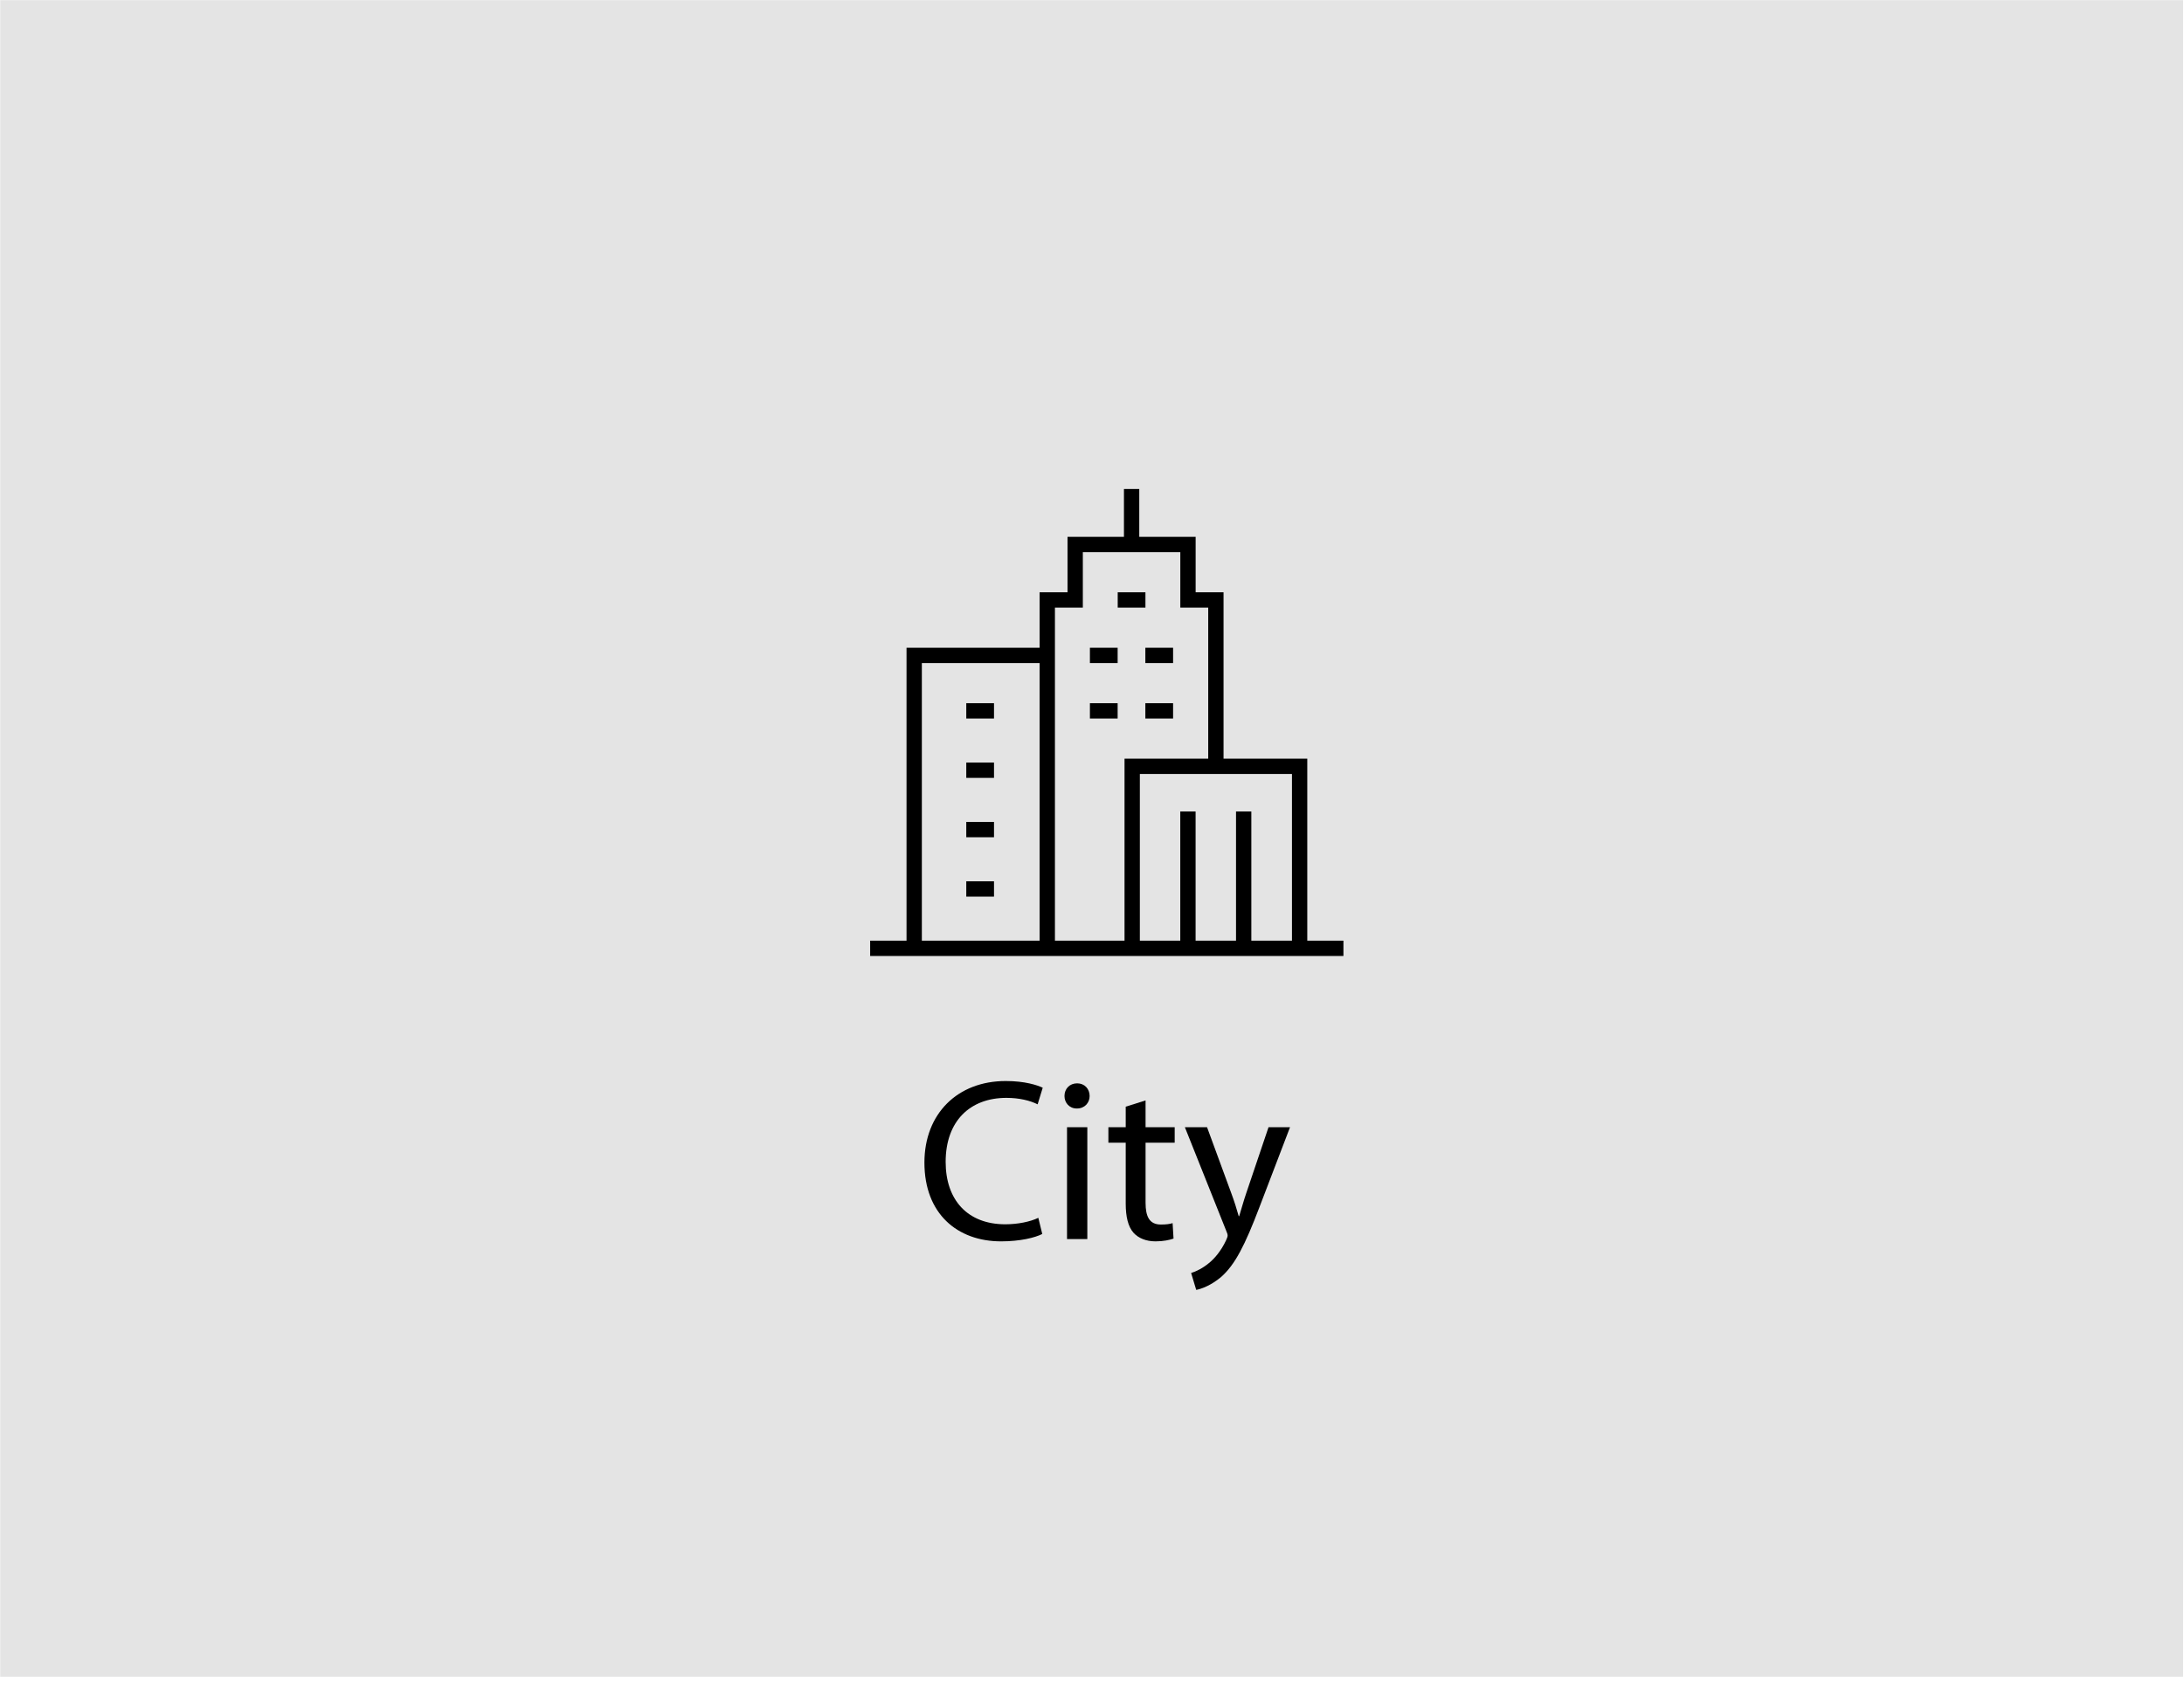
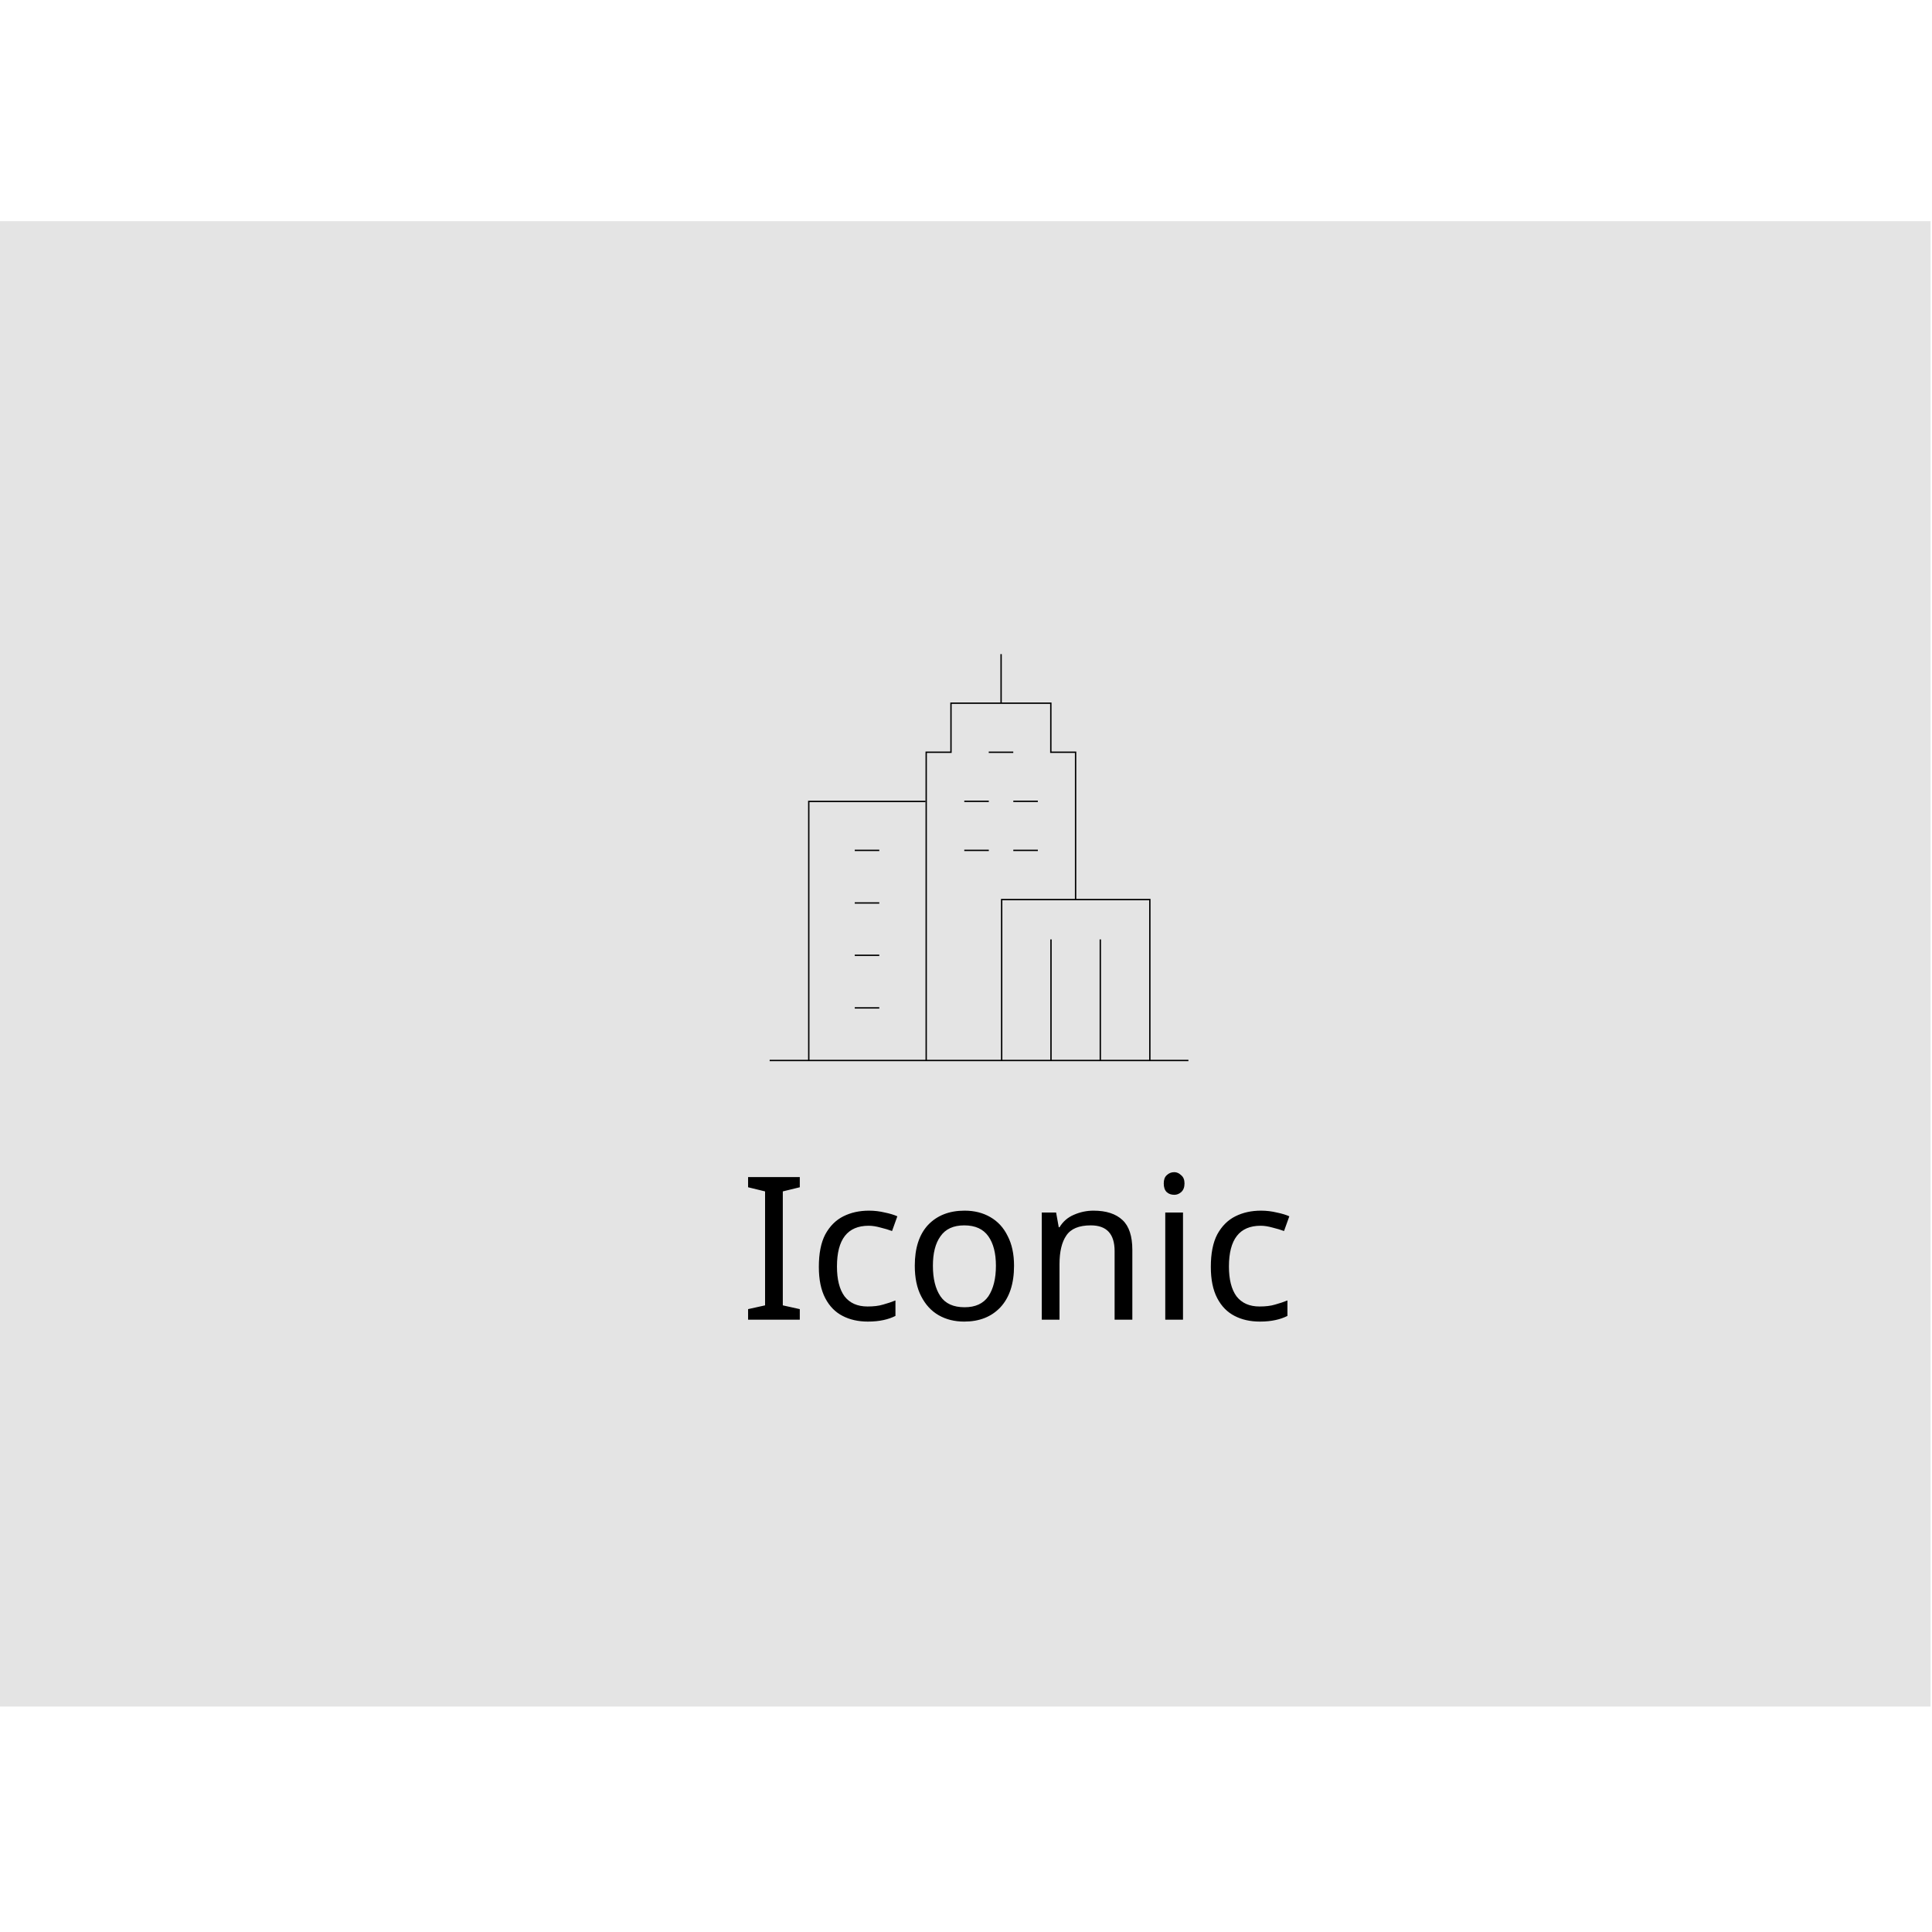
- <svg xmlns="http://www.w3.org/2000/svg" width="100%" height="100%" viewBox="0 0 240 185" version="1.1" xml:space="preserve" style="fill-rule:evenodd;clip-rule:evenodd;stroke-miterlimit:10;">
+ <svg xmlns="http://www.w3.org/2000/svg" version="1.1" id="Layer_1" x="0px" y="0px" viewBox="0 0 80 80" style="enable-background:new 0 0 80 80;" xml:space="preserve">
+   <style type="text/css">
+ 	.st0{fill:none;}
+ 	.st1{fill-rule:evenodd;clip-rule:evenodd;fill:#E4E4E4;}
+ 	.st2{fill:none;stroke:#000000;stroke-width:0.561;stroke-miterlimit:10;}
+ 	.st3{font-family:'MyriadPro-Regular';}
+ 	.st4{font-size:8.275px;}
+ </style>
  <g transform="matrix(1,0,0,1,-6108.2,-393.943)">
    <g id="Artboard1" transform="matrix(0.09539,0,0,0.112055,6111.51,393.943)">
-       <rect x="-34.623" y="0" width="2514.94" height="1644.73" style="fill:none;" />
+       <rect x="-34.7" y="81.8" class="st0" width="838.3" height="548.2" />
      <g id="DESIGNED-BY-FREEPIK">
-             </g>
+ 		</g>
      <g id="DESIGNED-BY-FREEPIK1">
-             </g>
+ 		</g>
      <g id="DESIGNED-BY-FREEPIK2">
-             </g>
+ 		</g>
      <g id="DESIGNED-BY-FREEPIK3">
-             </g>
+ 		</g>
      <g id="Layer-1">
-             </g>
+ 		</g>
      <g id="DESIGNED-BY-FREEPIK4">
-             </g>
+ 		</g>
      <g id="DESIGNED-BY-FREEPIK5">
-             </g>
+ 		</g>
      <g transform="matrix(16.8549,0,0,16.302,-17710.2,-4663.68)">
        <g transform="matrix(1.13029,0,0,1.01114,623.911,-561.702)">
-           <rect x="375.824" y="838.452" width="131.998" height="99.766" style="fill:rgb(228,228,228);" />
+           <rect x="375.8" y="843.4" class="st1" width="44" height="33.3" />
        </g>
        <g id="path27" transform="matrix(0.0631796,0,0,-0.0556077,1108.16,343.139)">
-           <path d="M0,0L512,0" style="fill:none;fill-rule:nonzero;stroke:black;stroke-width:16.57px;" />
+           <path class="st2" d="M-627.6,593.8h170.7" />
        </g>
        <g id="path31" transform="matrix(0.0631796,0,0,-0.0556077,1131.79,332.187)">
-           <path d="M0,0L0,180L-30.188,180L-30.188,240L-152.215,240L-152.215,180L-182.403,180L-182.403,-196.948" style="fill:none;fill-rule:nonzero;stroke:black;stroke-width:16.57px;" />
+           <path class="st2" d="M-876.9,462.5v60H-887v20h-40.7v-20h-10.1V396.9" />
        </g>
        <g id="path35" transform="matrix(0.0631796,0,0,-0.0556077,1126.03,318.841)">
-           <path d="M0,0L0,60.052" style="fill:none;fill-rule:nonzero;stroke:black;stroke-width:16.57px;" />
+           <path class="st2" d="M-816.1,302.5v20" />
        </g>
        <g id="path39" transform="matrix(0.0631796,0,0,-0.0556077,1126.07,343.139)">
-           <path d="M0,0L0,196.948L181.13,196.948L181.13,0" style="fill:none;fill-rule:nonzero;stroke:black;stroke-width:16.57px;" />
+           <path class="st2" d="M-816.5,593.8v65.6h60.4v-65.6" />
        </g>
        <g id="path43" transform="matrix(0.0631796,0,0,-0.0556077,1129.88,334.906)">
-           <path d="M0,0L0,-148.05" style="fill:none;fill-rule:nonzero;stroke:black;stroke-width:16.57px;" />
+           <path class="st2" d="M-856.7,495.1v-49.3" />
        </g>
        <g id="path47" transform="matrix(0.0631796,0,0,-0.0556077,1133.69,334.906)">
-           <path d="M0,0L0,-148.05" style="fill:none;fill-rule:nonzero;stroke:black;stroke-width:16.57px;" />
+           <path class="st2" d="M-896.9,495.1v-49.3" />
        </g>
        <g id="path51" transform="matrix(0.0631796,0,0,-0.0556077,1123.18,325.514)">
-           <path d="M0,0L30,0" style="fill:none;fill-rule:nonzero;stroke:black;stroke-width:16.57px;" />
+           <path class="st2" d="M-786,382.5h10" />
        </g>
        <g id="path55" transform="matrix(0.0631796,0,0,-0.0556077,1125.08,322.178)">
-           <path d="M0,0L30,0" style="fill:none;fill-rule:nonzero;stroke:black;stroke-width:16.57px;" />
+           <path class="st2" d="M-806.1,342.5h10" />
        </g>
        <g id="path59" transform="matrix(0.0631796,0,0,-0.0556077,1123.18,328.851)">
-           <path d="M0,0L30,0" style="fill:none;fill-rule:nonzero;stroke:black;stroke-width:16.57px;" />
+           <path class="st2" d="M-786,422.5h10" />
        </g>
        <g id="path63" transform="matrix(0.0631796,0,0,-0.0556077,1126.97,325.514)">
-           <path d="M0,0L30,0" style="fill:none;fill-rule:nonzero;stroke:black;stroke-width:16.57px;" />
+           <path class="st2" d="M-826,382.5h10" />
        </g>
        <g id="path67" transform="matrix(0.0631796,0,0,-0.0556077,1126.97,328.851)">
-           <path d="M0,0L30,0" style="fill:none;fill-rule:nonzero;stroke:black;stroke-width:16.57px;" />
+           <path class="st2" d="M-826,422.5h10" />
        </g>
        <g id="path79" transform="matrix(0.0631796,0,0,-0.0556077,1111.17,343.139)">
-           <path d="M0,0L0,316.948L142.789,316.948" style="fill:none;fill-rule:nonzero;stroke:black;stroke-width:16.57px;" />
+           <path class="st2" d="M-659.3,593.8v105.6h47.6" />
        </g>
        <g id="path83" transform="matrix(0.0631796,0,0,-0.0556077,1114.73,328.851)">
-           <path d="M0,0L30,0" style="fill:none;fill-rule:nonzero;stroke:black;stroke-width:16.57px;" />
+           <path class="st2" d="M-696.9,422.5h10" />
        </g>
        <g id="path87" transform="matrix(0.0631796,0,0,-0.0556077,1114.73,332.423)">
-           <path d="M0,0L30,0" style="fill:none;fill-rule:nonzero;stroke:black;stroke-width:16.57px;" />
+           <path class="st2" d="M-696.9,465.3h10" />
        </g>
        <g id="path91" transform="matrix(0.0631796,0,0,-0.0556077,1114.73,335.995)">
-           <path d="M0,0L30,0" style="fill:none;fill-rule:nonzero;stroke:black;stroke-width:16.57px;" />
+           <path class="st2" d="M-696.9,508.2h10" />
        </g>
        <g id="path95" transform="matrix(0.0631796,0,0,-0.0556077,1114.73,339.567)">
-           <path d="M0,0L30,0" style="fill:none;fill-rule:nonzero;stroke:black;stroke-width:16.57px;" />
+           <path class="st2" d="M-696.9,551h10" />
        </g>
-         <g transform="matrix(1.12832,0,0,0.993092,647.613,271.634)">
-           <path d="M418.358,88.33C417.868,88.568 417.112,88.722 416.356,88.722C414.074,88.722 412.744,87.251 412.744,84.941C412.744,82.476 414.214,81.062 416.426,81.062C417.21,81.062 417.868,81.23 418.316,81.454L418.624,80.448C418.302,80.293 417.546,80.042 416.384,80.042C413.458,80.042 411.458,82.028 411.458,84.983C411.458,88.078 413.444,89.756 416.104,89.756C417.252,89.756 418.162,89.532 418.596,89.309L418.358,88.33Z" style="fill-rule:nonzero;" />
-           <path d="M421.326,89.616L421.326,82.842L420.096,82.842L420.096,89.616L421.326,89.616ZM420.697,81.706C421.172,81.706 421.466,81.356 421.466,80.951C421.466,80.517 421.158,80.182 420.711,80.182C420.249,80.182 419.942,80.517 419.942,80.951C419.942,81.356 420.235,81.706 420.683,81.706L420.697,81.706Z" style="fill-rule:nonzero;" />
-           <path d="M423.652,81.596L423.652,82.842L422.602,82.842L422.602,83.778L423.652,83.778L423.652,87.461C423.652,88.26 423.792,88.862 424.127,89.239C424.421,89.56 424.882,89.756 425.456,89.756C425.932,89.756 426.31,89.672 426.548,89.588L426.492,88.652C426.31,88.708 426.114,88.736 425.778,88.736C425.092,88.736 424.854,88.26 424.854,87.419L424.854,83.778L426.618,83.778L426.618,82.842L424.854,82.842L424.854,81.218L423.652,81.596Z" style="fill-rule:nonzero;" />
-           <path d="M427.236,82.842L429.727,89.084C429.797,89.238 429.825,89.336 429.825,89.406C429.825,89.476 429.783,89.574 429.727,89.7C429.433,90.33 429.027,90.806 428.691,91.072C428.327,91.38 427.922,91.576 427.614,91.674L427.922,92.696C428.23,92.64 428.817,92.43 429.433,91.912C430.273,91.17 430.875,89.994 431.757,87.671L433.604,82.842L432.302,82.842L430.959,86.817C430.791,87.307 430.651,87.825 430.525,88.231L430.497,88.231C430.385,87.825 430.217,87.293 430.049,86.845L428.579,82.842L427.236,82.842Z" style="fill-rule:nonzero;" />
-         </g>
+         <text transform="matrix(0.622 0 0 0.5474 1067.749 315.995)" class="st3 st4">Iconic</text>
      </g>
    </g>
  </g>
</svg>
